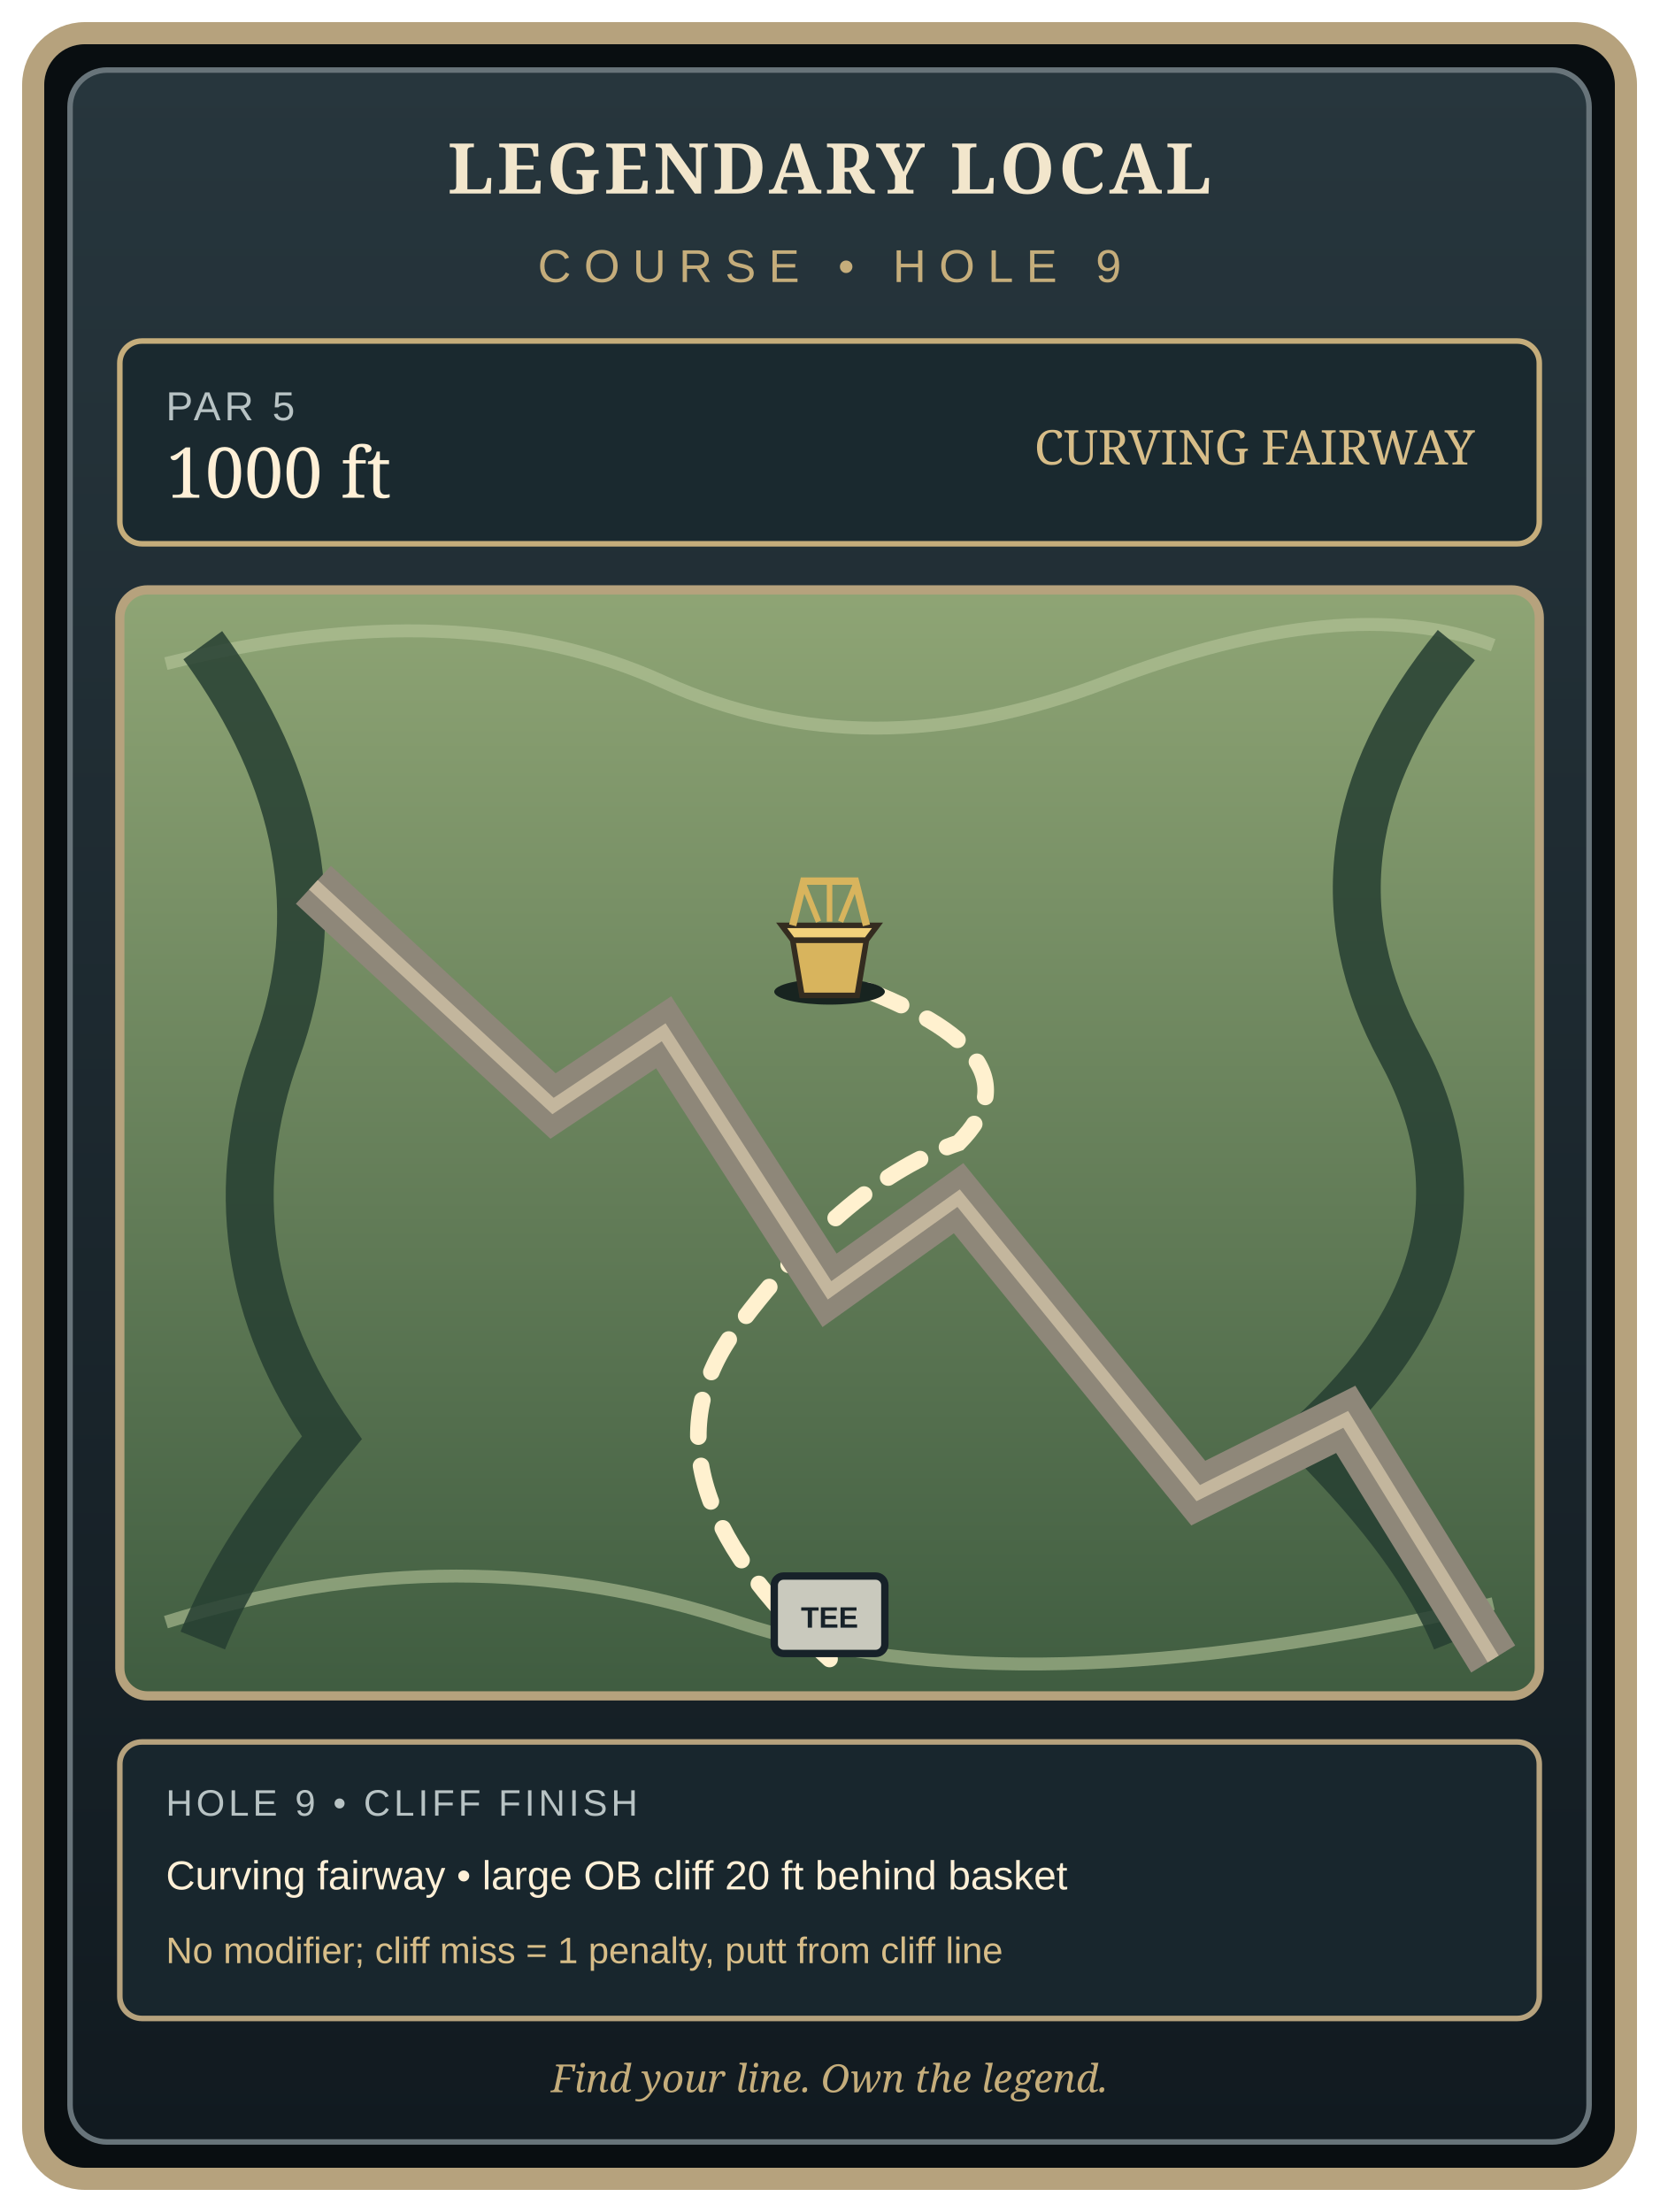
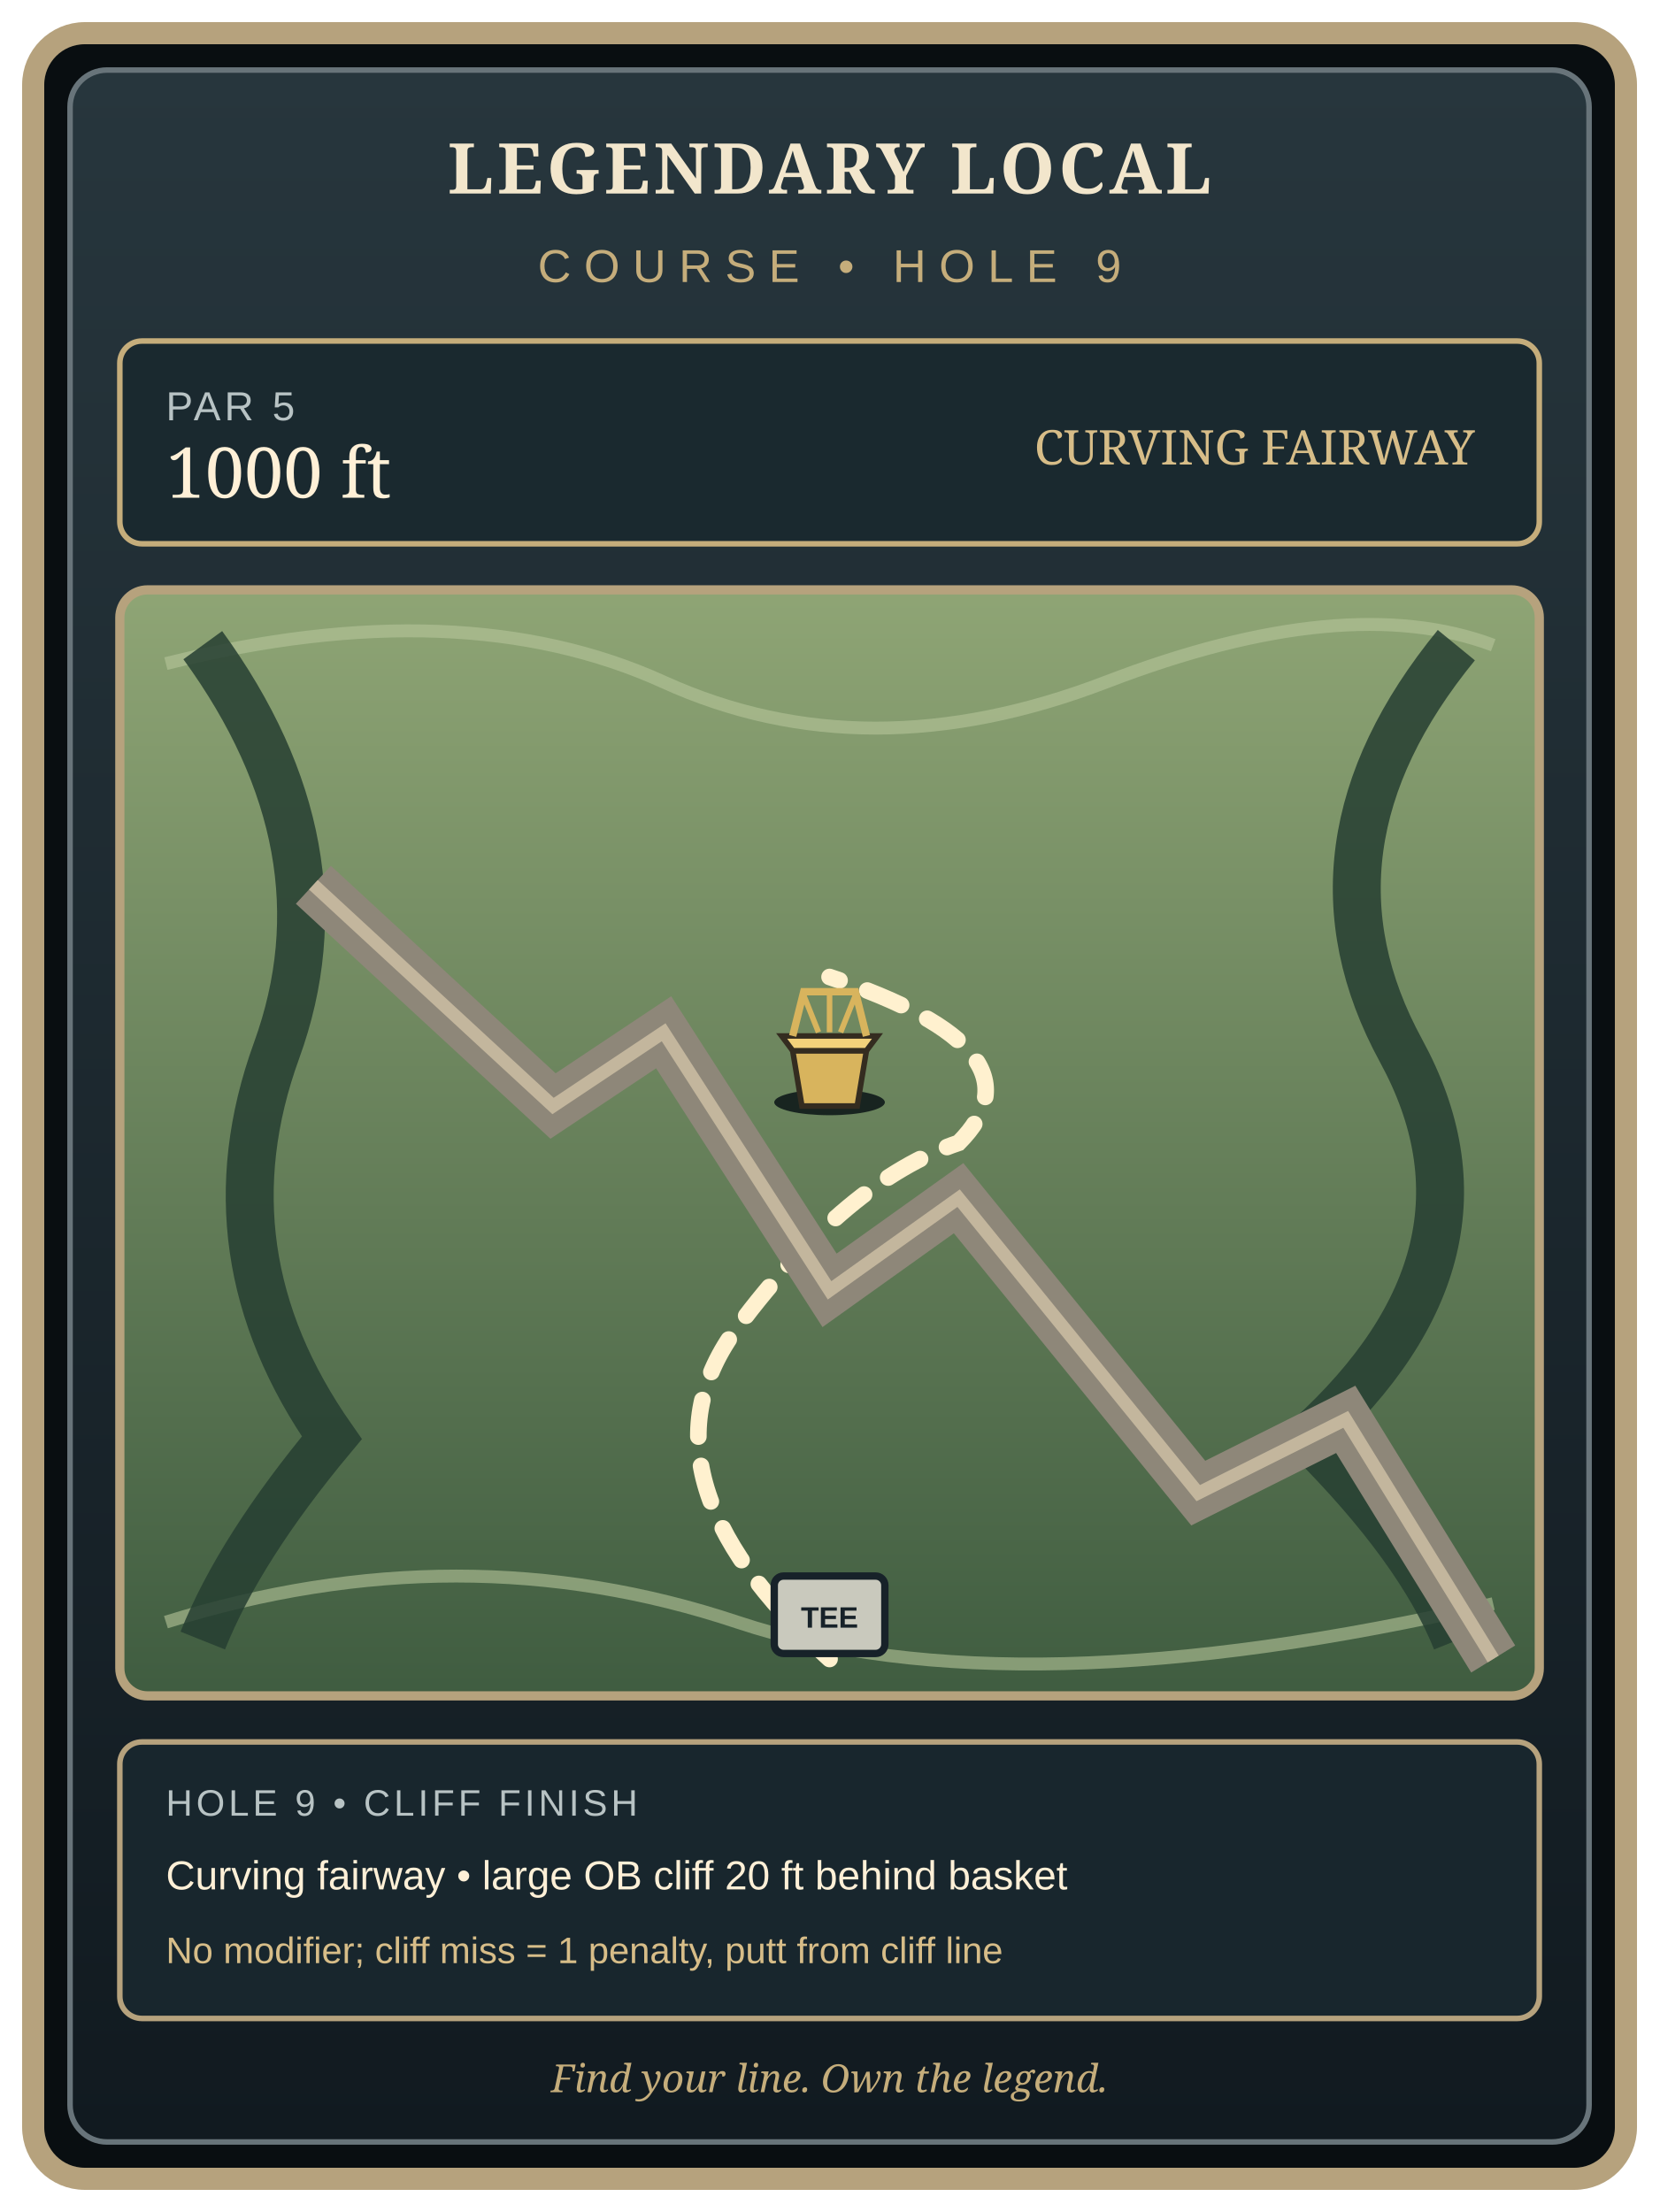
<svg xmlns="http://www.w3.org/2000/svg" viewBox="0 0 900 1200">
  <defs>
    <linearGradient id="bg" x2="0" y2="1">
      <stop stop-color="#27363d" />
      <stop offset="1" stop-color="#111a20" />
    </linearGradient>
    <linearGradient id="fairway" x2="0" y2="1">
      <stop stop-color="#8fa575" />
      <stop offset="1" stop-color="#3f5c40" />
    </linearGradient>
  </defs>
  <rect x="18" y="18" width="864" height="1164" rx="28" fill="#090e11" stroke="#b6a27d" stroke-width="12" />
  <rect x="38" y="38" width="824" height="1124" rx="20" fill="url(#bg)" stroke="#68747a" stroke-width="3" />
  <text x="450" y="105" text-anchor="middle" font-family="Georgia,serif" font-size="38" font-weight="bold" fill="#f2e6cc" letter-spacing="2">LEGENDARY LOCAL</text>
  <text x="450" y="153" text-anchor="middle" font-family="Arial,sans-serif" font-size="25" fill="#c5ad7b" letter-spacing="7">COURSE • HOLE 9</text>
  <rect x="65" y="185" width="770" height="110" rx="12" fill="#1a292f" stroke="#c5ad7b" stroke-width="3" />
  <text x="90" y="228" font-family="Arial,sans-serif" font-size="22" fill="#b8c3c4" letter-spacing="2">PAR 5</text>
  <text x="90" y="270" font-family="Georgia,serif" font-size="38" fill="#fff0d7">1000 ft</text>
  <text x="800" y="252" text-anchor="end" font-family="Georgia,serif" font-size="26" fill="#d7bd88">CURVING FAIRWAY</text>
  <rect x="65" y="320" width="770" height="600" rx="15" fill="url(#fairway)" stroke="#b6a27d" stroke-width="5" />
  <path d="M90 360 Q250 320 360 370 T600 370 T810 350 M90 880 Q250 830 400 880 T810 870" fill="none" stroke="#b5c59a" stroke-width="7" opacity=".6" />
  <path d="M110 350 Q190 460 150 570 T180 780 Q130 840 110 890 M790 350 Q700 460 760 570 T710 780 Q770 840 790 890" fill="none" stroke="#263e31" stroke-width="26" opacity=".85" />
  <path d="M450 900 Q340 800 400 720 T520 620 Q570 570 450 530" fill="none" stroke="#fff1cf" stroke-width="9" stroke-dasharray="20 16" stroke-linecap="round" />
  <path d="M170 480 L300 600 L360 560 L450 700 L520 650 L650 810 L730 770 L810 900" fill="none" stroke="#8e8779" stroke-width="28" />
  <path d="M170 480 L300 600 L360 560 L450 700 L520 650 L650 810 L730 770 L810 900" fill="none" stroke="#c3b69d" stroke-width="7" />
  <rect x="420" y="855" width="60" height="42" rx="5" fill="#c9c9bd" stroke="#172229" stroke-width="4" />
  <text x="450" y="883" text-anchor="middle" font-family="Arial" font-size="16" font-weight="bold" fill="#172229">TEE</text>
-   <g transform="translate(450 510)">
+   <g transform="translate(450 570)">
    <ellipse cx="0" cy="28" rx="30" ry="7" fill="#182420" />
    <path d="M-20 0 H20 L15 30 H-15Z" fill="#d8b45d" stroke="#342c20" stroke-width="3" />
    <path d="M-26 -8 H26 L20 0 H-20Z" fill="#f2d17b" stroke="#342c20" stroke-width="3" />
    <path d="M-20 -8 L-14 -32 H14 L20 -8" fill="none" stroke="#d8b45d" stroke-width="4" />
    <path d="M-14 -30 L-6 -10 M0 -30 L0 -10 M14 -30 L6 -10" stroke="#d8b45d" stroke-width="3" />
  </g>
  <rect x="65" y="945" width="770" height="150" rx="12" fill="#18262d" stroke="#b6a27d" stroke-width="3" />
  <text x="90" y="985" font-family="Arial,sans-serif" font-size="20" fill="#b8c3c4" letter-spacing="2">HOLE 9 • CLIFF FINISH</text>
  <text x="90" y="1025" font-family="Arial,sans-serif" font-size="22" fill="#fff0d7">Curving fairway • large OB cliff 20 ft behind basket</text>
  <text x="90" y="1065" font-family="Arial,sans-serif" font-size="20" fill="#d7bd88">No modifier; cliff miss = 1 penalty, putt from cliff line</text>
  <text x="450" y="1135" text-anchor="middle" font-family="Georgia,serif" font-size="21" font-style="italic" fill="#c5ad7b">Find your line. Own the legend.</text>
</svg>
